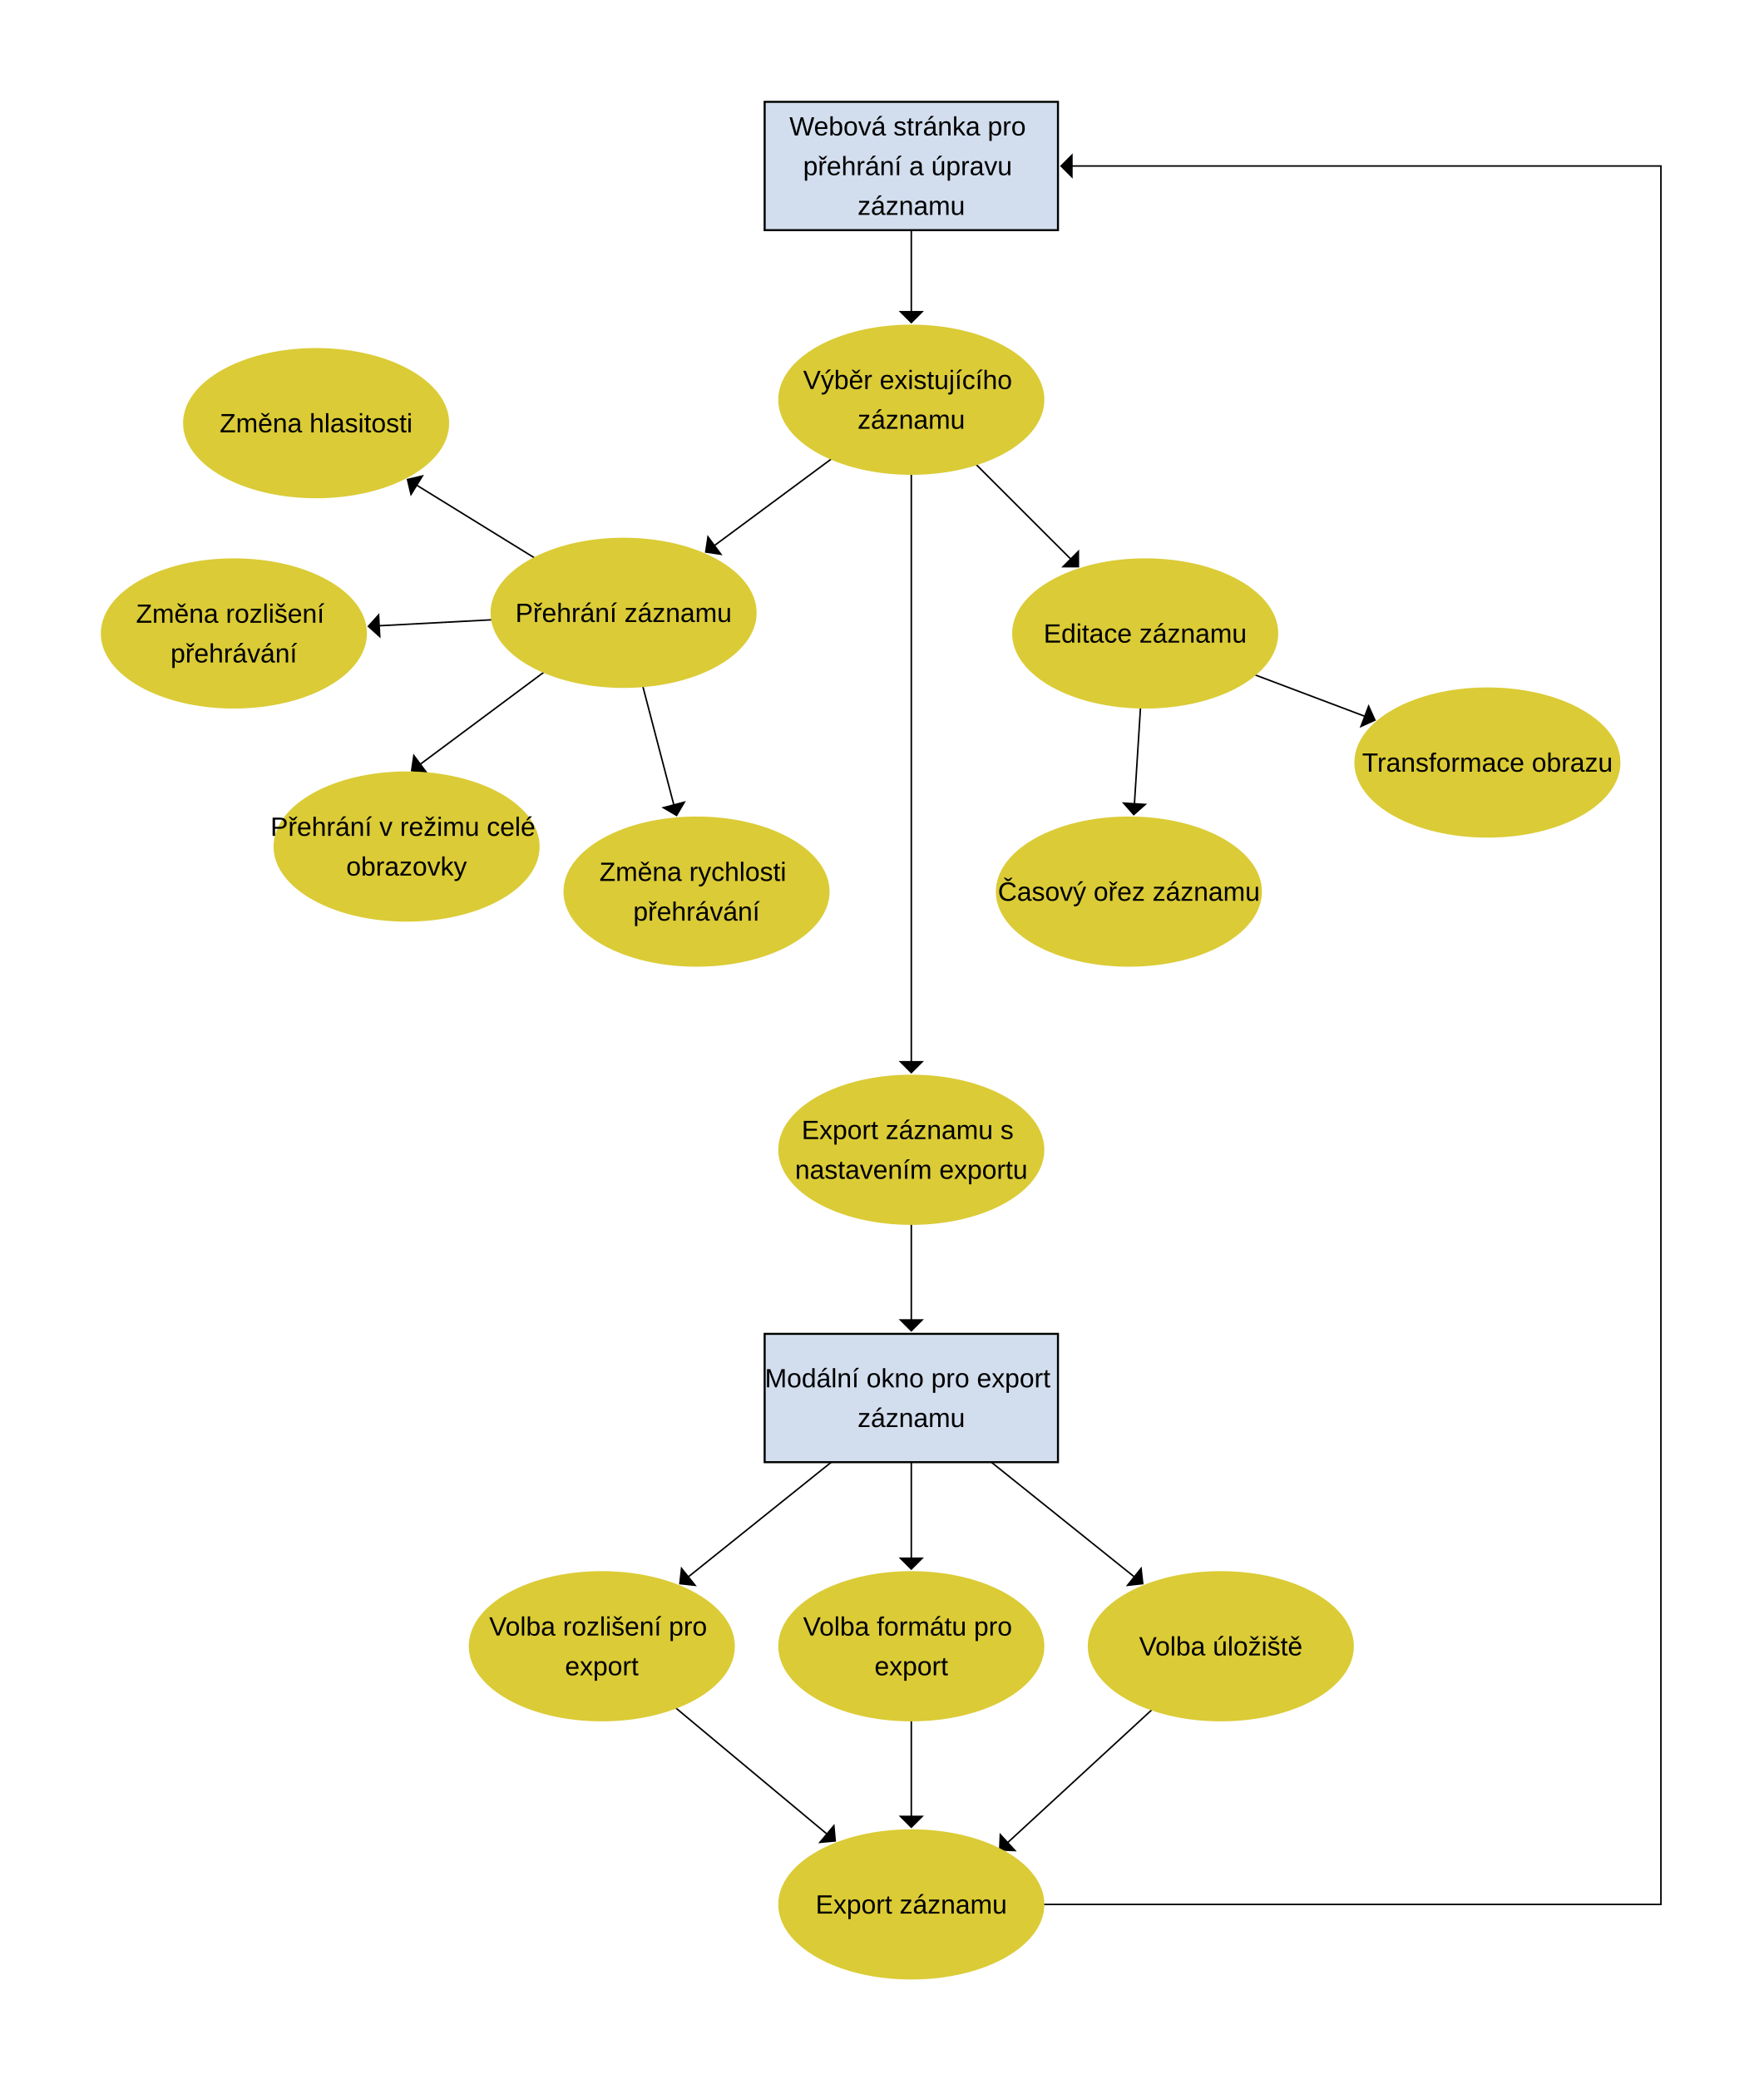
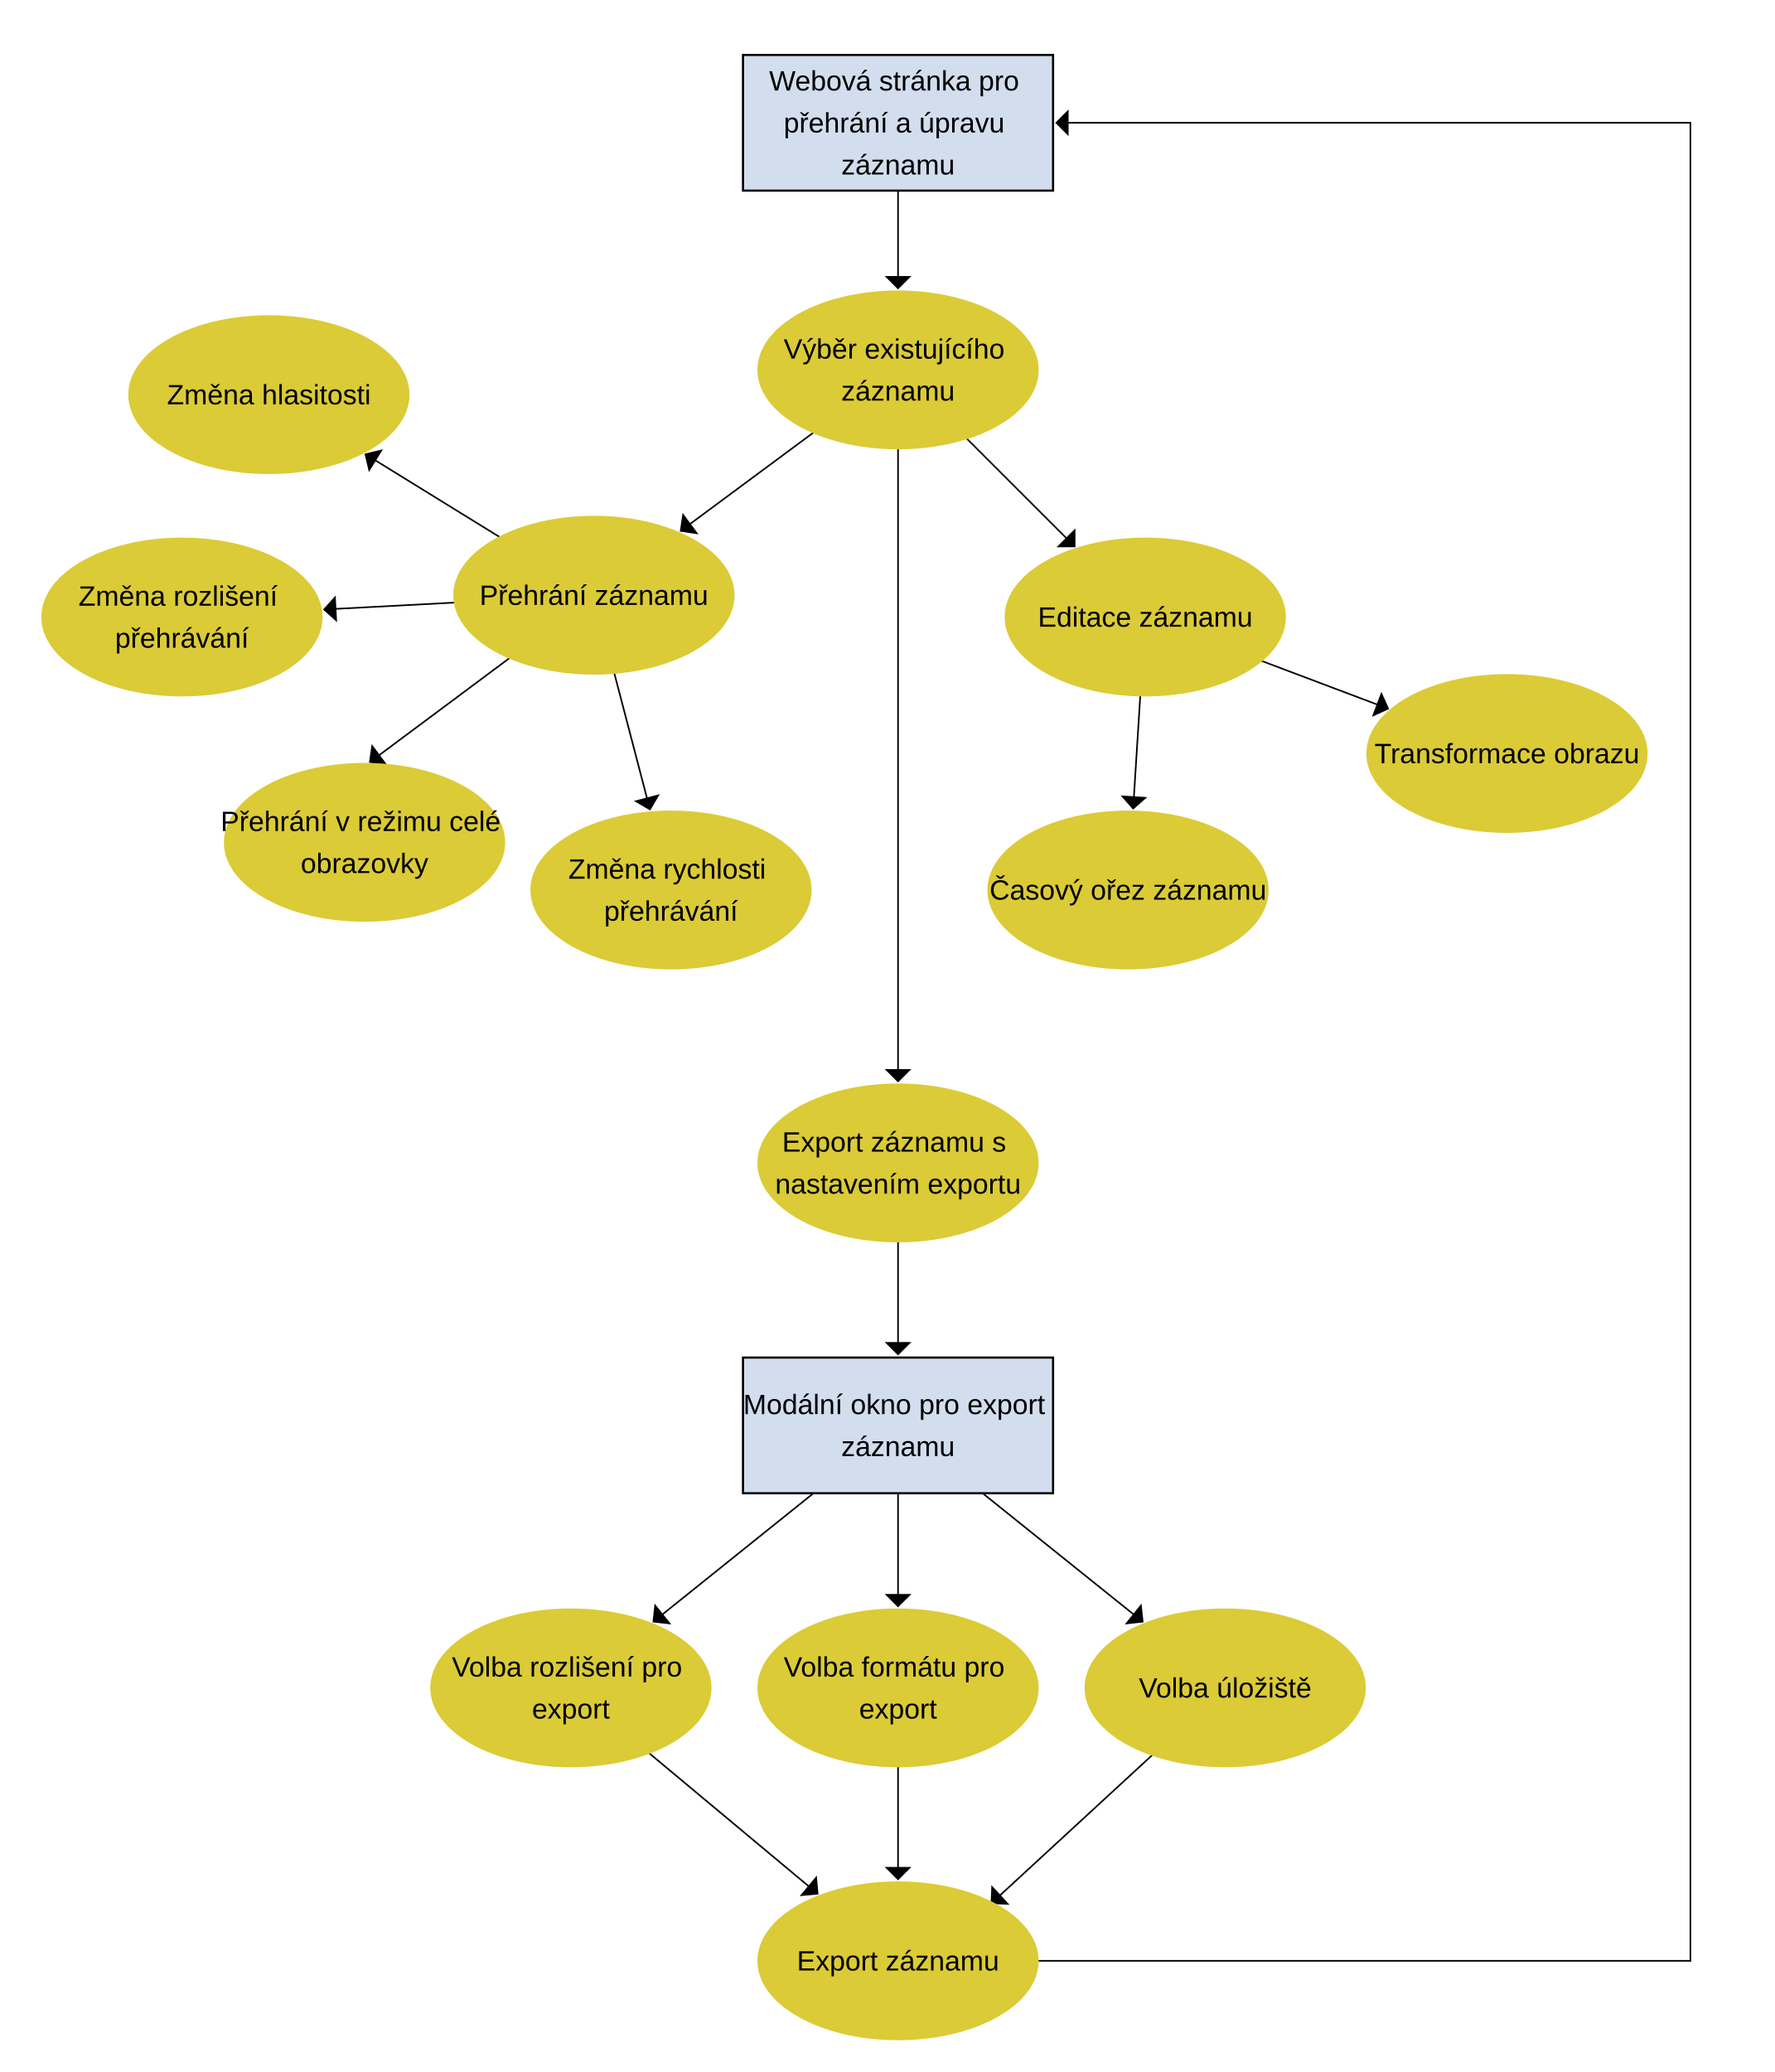
- <svg xmlns="http://www.w3.org/2000/svg" xmlns:xlink="http://www.w3.org/1999/xlink" style="overflow: hidden; display: block; width: 1212px; height: 1429px;" width="1212px" height="1429px" viewBox="0 0 1212 1429">
-   <defs>
-     <path fill="rgb(0,0,0)" stroke="rgb(0,0,0)" d="M 5,-5 L 0,0 L 5,5 Z" fill-opacity="1" stroke-opacity="1" stroke-width="1" stroke-linecap="butt" stroke-linejoin="miter" stroke-miterlimit="10" id="ygc186_0" />
+ <svg xmlns="http://www.w3.org/2000/svg" xmlns:xlink="http://www.w3.org/1999/xlink" style="display:block;overflow:hidden" width="1154" height="1347" viewBox="0 0 1154 1347" version="1.1" id="svg1407">
+   <defs id="defs1115">
+     <path d="M 5,-5 0,0 5,5 Z" stroke-miterlimit="10" id="ygc186_0" style="fill:#000000;fill-opacity:1;stroke:#000000;stroke-width:1;stroke-linecap:butt;stroke-linejoin:miter;stroke-miterlimit:10;stroke-opacity:1" />
  </defs>
-   <g style="pointer-events:visiblePainted" transform="matrix(1.4 0 0 1.4 459.725 343.7)" image-rendering="auto" shape-rendering="auto">
-     <g>
-       <path fill="none" stroke="rgb(0,0,0)" d="M 119,-132.5 L 119,-91.625" stroke-opacity="1" stroke-width="0.75" stroke-linecap="butt" stroke-linejoin="miter" stroke-miterlimit="10" />
-       <use xlink:href="#ygc186_0" style="pointer-events: none;" transform="matrix(0 -1 1 0 119 -87.33211)" />
-     </g>
-     <g>
-       <path fill="none" stroke="rgb(0,0,0)" d="M 79.902,-20.29 L 21.669,22.844" stroke-opacity="1" stroke-width="0.75" stroke-linecap="butt" stroke-linejoin="miter" stroke-miterlimit="10" />
-       <use xlink:href="#ygc186_0" style="pointer-events: none;" transform="matrix(0.8035698 -0.5952105 0.5952105 0.8035698 18.2198 25.39869)" />
-     </g>
-     <g>
-       <path fill="none" stroke="rgb(0,0,0)" d="M 150.719,-17.548 L 197.85,29.557" stroke-opacity="1" stroke-width="0.75" stroke-linecap="butt" stroke-linejoin="miter" stroke-miterlimit="10" />
-       <use xlink:href="#ygc186_0" style="pointer-events: none;" transform="matrix(-0.7072993 -0.7069142 0.7069142 -0.7072993 200.886 32.59145)" />
-     </g>
-     <g>
-       <path fill="none" stroke="rgb(0,0,0)" d="M -65.811,28.499 L -124.52,-7.724" stroke-opacity="1" stroke-width="0.75" stroke-linecap="butt" stroke-linejoin="miter" stroke-miterlimit="10" />
-       <use xlink:href="#ygc186_0" style="pointer-events: none;" transform="matrix(0.8510528 0.5250802 -0.5250802 0.8510528 -128.1739 -9.977632)" />
-     </g>
-     <g>
-       <path fill="none" stroke="rgb(0,0,0)" d="M -86.755,58.789 L -143.066,61.769" stroke-opacity="1" stroke-width="0.75" stroke-linecap="butt" stroke-linejoin="miter" stroke-miterlimit="10" />
-       <use xlink:href="#ygc186_0" style="pointer-events: none;" transform="matrix(0.9986025 -0.05284992 0.05284992 0.9986025 -147.3525 61.99591)" />
-     </g>
-     <g>
-       <path fill="none" stroke="rgb(0,0,0)" d="M -61.209,84.393 L -122.711,130.202" stroke-opacity="1" stroke-width="0.75" stroke-linecap="butt" stroke-linejoin="miter" stroke-miterlimit="10" />
-       <use xlink:href="#ygc186_0" style="pointer-events: none;" transform="matrix(0.8019837 -0.5973459 0.5973459 0.8019837 -126.1534 132.766)" />
-     </g>
-     <g>
-       <path fill="none" stroke="rgb(0,0,0)" d="M -12.844,91.324 L 2.638,150.496" stroke-opacity="1" stroke-width="0.75" stroke-linecap="butt" stroke-linejoin="miter" stroke-miterlimit="10" />
-       <use xlink:href="#ygc186_0" style="pointer-events: none;" transform="matrix(-0.2531232 -0.9674341 0.9674341 -0.2531232 3.724563 154.6495)" />
-     </g>
-     <g>
-       <path fill="none" stroke="rgb(0,0,0)" d="M 231.521,101.81 L 228.482,149.952" stroke-opacity="1" stroke-width="0.75" stroke-linecap="butt" stroke-linejoin="miter" stroke-miterlimit="10" />
-       <use xlink:href="#ygc186_0" style="pointer-events: none;" transform="matrix(0.06299103 -0.9980141 0.9980141 0.06299103 228.2118 154.2363)" />
-     </g>
-     <g>
-       <path fill="none" stroke="rgb(0,0,0)" d="M 287.603,85.792 L 342.408,106.466" stroke-opacity="1" stroke-width="0.75" stroke-linecap="butt" stroke-linejoin="miter" stroke-miterlimit="10" />
-       <use xlink:href="#ygc186_0" style="pointer-events: none;" transform="matrix(-0.9356408 -0.3529538 0.3529538 -0.9356408 346.4247 107.981)" />
-     </g>
-     <g>
-       <path fill="none" stroke="rgb(0,0,0)" d="M 119,-12.875 L 119,276.625" stroke-opacity="1" stroke-width="0.75" stroke-linecap="butt" stroke-linejoin="miter" stroke-miterlimit="10" />
-       <use xlink:href="#ygc186_0" style="pointer-events: none;" transform="matrix(0 -1 1 0 119 280.9179)" />
-     </g>
-     <g>
-       <path fill="none" stroke="rgb(0,0,0)" d="M 119,355.375 L 119,403.375" stroke-opacity="1" stroke-width="0.75" stroke-linecap="butt" stroke-linejoin="miter" stroke-miterlimit="10" />
-       <use xlink:href="#ygc186_0" style="pointer-events: none;" transform="matrix(0 -1 1 0 119 407.6679)" />
-     </g>
-     <g>
-       <path fill="none" stroke="rgb(0,0,0)" d="M 79.73,472.375 L 8.875,529.21" stroke-opacity="1" stroke-width="0.75" stroke-linecap="butt" stroke-linejoin="miter" stroke-miterlimit="10" />
-       <use xlink:href="#ygc186_0" style="pointer-events: none;" transform="matrix(0.7800542 -0.6257119 0.6257119 0.7800542 5.526421 531.8966)" />
-     </g>
-     <g>
-       <path fill="none" stroke="rgb(0,0,0)" d="M 119,472.375 L 119,520.375" stroke-opacity="1" stroke-width="0.75" stroke-linecap="butt" stroke-linejoin="miter" stroke-miterlimit="10" />
-       <use xlink:href="#ygc186_0" style="pointer-events: none;" transform="matrix(0 -1 1 0 119 524.6679)" />
-     </g>
-     <g>
-       <path fill="none" stroke="rgb(0,0,0)" d="M 158.27,472.375 L 229.125,529.21" stroke-opacity="1" stroke-width="0.75" stroke-linecap="butt" stroke-linejoin="miter" stroke-miterlimit="10" />
-       <use xlink:href="#ygc186_0" style="pointer-events: none;" transform="matrix(-0.7800542 -0.6257119 0.6257119 -0.7800542 232.4736 531.8966)" />
-     </g>
-     <g>
-       <path fill="none" stroke="rgb(0,0,0)" d="M 119,599.125 L 119,647.125" stroke-opacity="1" stroke-width="0.75" stroke-linecap="butt" stroke-linejoin="miter" stroke-miterlimit="10" />
-       <use xlink:href="#ygc186_0" style="pointer-events: none;" transform="matrix(0 -1 1 0 119 651.4179)" />
-     </g>
-     <g>
-       <path fill="none" stroke="rgb(0,0,0)" d="M 237.254,593.782 L 165.682,659.72" stroke-opacity="1" stroke-width="0.75" stroke-linecap="butt" stroke-linejoin="miter" stroke-miterlimit="10" />
-       <use xlink:href="#ygc186_0" style="pointer-events: none;" transform="matrix(0.7354607 -0.6775673 0.6775673 0.7354607 162.5245 662.6291)" />
-     </g>
-     <g>
-       <path fill="none" stroke="rgb(0,0,0)" d="M 3.241,592.931 L 78.214,655.475" stroke-opacity="1" stroke-width="0.75" stroke-linecap="butt" stroke-linejoin="miter" stroke-miterlimit="10" />
-       <use xlink:href="#ygc186_0" style="pointer-events: none;" transform="matrix(-0.7678846 -0.6405882 0.6405882 -0.7678846 81.51052 658.2254)" />
-     </g>
-     <g>
-       <path fill="none" stroke="rgb(0,0,0)" d="M 183.812,689.5 L 487,689.5 L 487,-164 L 197,-164" stroke-opacity="1" stroke-width="0.75" stroke-linecap="butt" stroke-linejoin="miter" stroke-miterlimit="10" />
-       <use xlink:href="#ygc186_0" style="pointer-events: none;" transform="translate(192.7071 -164)" />
-     </g>
-     <g>
-       <path d="M 47,-195.5 L 191,-195.5 L 191,-132.5 L 47,-132.5 Z" stroke="rgb(0,0,0)" stroke-opacity="1" stroke-width="1" stroke-linecap="butt" stroke-linejoin="miter" stroke-miterlimit="10" fill="rgb(210,222,238)" fill-opacity="1" />
-     </g>
-     <g>
-       <path d="M 119,-12.875 C 83.211,-12.875 54.188,-29.164 54.188,-49.25 C 54.188,-69.336 83.211,-85.625 119,-85.625 C 154.789,-85.625 183.812,-69.336 183.812,-49.25 C 183.812,-29.164 154.789,-12.875 119,-12.875 Z" stroke="rgb(219,203,54)" stroke-opacity="1" stroke-width="1" stroke-linecap="butt" stroke-linejoin="miter" stroke-miterlimit="10" fill="rgb(219,203,54)" fill-opacity="1" />
-     </g>
-     <g>
-       <path d="M -22.25,91.75 C -58.039,91.75 -87.062,75.461 -87.062,55.375 C -87.062,35.289 -58.039,19 -22.25,19 C 13.539,19 42.562,35.289 42.562,55.375 C 42.562,75.461 13.539,91.75 -22.25,91.75 Z" stroke="rgb(219,203,54)" stroke-opacity="1" stroke-width="1" stroke-linecap="butt" stroke-linejoin="miter" stroke-miterlimit="10" fill="rgb(219,203,54)" fill-opacity="1" />
-     </g>
-     <g>
-       <path d="M -173.188,-1.375 C -208.977,-1.375 -238,-17.664 -238,-37.75 C -238,-57.836 -208.977,-74.125 -173.188,-74.125 C -137.398,-74.125 -108.375,-57.836 -108.375,-37.75 C -108.375,-17.664 -137.398,-1.375 -173.188,-1.375 Z" stroke="rgb(219,203,54)" stroke-opacity="1" stroke-width="1" stroke-linecap="butt" stroke-linejoin="miter" stroke-miterlimit="10" fill="rgb(219,203,54)" fill-opacity="1" />
-     </g>
-     <g>
-       <path d="M 13.562,228.625 C -22.227,228.625 -51.25,212.336 -51.25,192.25 C -51.25,172.164 -22.227,155.875 13.562,155.875 C 49.352,155.875 78.375,172.164 78.375,192.25 C 78.375,212.336 49.352,228.625 13.562,228.625 Z" stroke="rgb(219,203,54)" stroke-opacity="1" stroke-width="1" stroke-linecap="butt" stroke-linejoin="miter" stroke-miterlimit="10" fill="rgb(219,203,54)" fill-opacity="1" />
-     </g>
-     <g>
-       <path d="M 233.812,101.875 C 198.023,101.875 169,85.586 169,65.5 C 169,45.414 198.023,29.125 233.812,29.125 C 269.602,29.125 298.625,45.414 298.625,65.5 C 298.625,85.586 269.602,101.875 233.812,101.875 Z" stroke="rgb(219,203,54)" stroke-opacity="1" stroke-width="1" stroke-linecap="butt" stroke-linejoin="miter" stroke-miterlimit="10" fill="rgb(219,203,54)" fill-opacity="1" />
-     </g>
-     <g>
-       <path d="M -213.562,101.875 C -249.352,101.875 -278.375,85.586 -278.375,65.5 C -278.375,45.414 -249.352,29.125 -213.562,29.125 C -177.773,29.125 -148.75,45.414 -148.75,65.5 C -148.75,85.586 -177.773,101.875 -213.562,101.875 Z" stroke="rgb(219,203,54)" stroke-opacity="1" stroke-width="1" stroke-linecap="butt" stroke-linejoin="miter" stroke-miterlimit="10" fill="rgb(219,203,54)" fill-opacity="1" />
-     </g>
-     <g>
-       <path d="M -128.781,206.5 C -164.571,206.5 -193.594,190.211 -193.594,170.125 C -193.594,150.039 -164.571,133.75 -128.781,133.75 C -92.992,133.75 -63.969,150.039 -63.969,170.125 C -63.969,190.211 -92.992,206.5 -128.781,206.5 Z" stroke="rgb(219,203,54)" stroke-opacity="1" stroke-width="1" stroke-linecap="butt" stroke-linejoin="miter" stroke-miterlimit="10" fill="rgb(219,203,54)" fill-opacity="1" />
-     </g>
-     <g>
-       <path d="M 225.812,228.625 C 190.023,228.625 161,212.336 161,192.25 C 161,172.164 190.023,155.875 225.812,155.875 C 261.602,155.875 290.625,172.164 290.625,192.25 C 290.625,212.336 261.602,228.625 225.812,228.625 Z" stroke="rgb(219,203,54)" stroke-opacity="1" stroke-width="1" stroke-linecap="butt" stroke-linejoin="miter" stroke-miterlimit="10" fill="rgb(219,203,54)" fill-opacity="1" />
-     </g>
-     <g>
-       <path d="M 401.812,165.25 C 366.023,165.25 337,148.961 337,128.875 C 337,108.789 366.023,92.5 401.812,92.5 C 437.602,92.5 466.625,108.789 466.625,128.875 C 466.625,148.961 437.602,165.25 401.812,165.25 Z" stroke="rgb(219,203,54)" stroke-opacity="1" stroke-width="1" stroke-linecap="butt" stroke-linejoin="miter" stroke-miterlimit="10" fill="rgb(219,203,54)" fill-opacity="1" />
-     </g>
-     <g>
-       <path d="M 119,355.375 C 83.211,355.375 54.188,339.086 54.188,319 C 54.188,298.914 83.211,282.625 119,282.625 C 154.789,282.625 183.812,298.914 183.812,319 C 183.812,339.086 154.789,355.375 119,355.375 Z" stroke="rgb(219,203,54)" stroke-opacity="1" stroke-width="1" stroke-linecap="butt" stroke-linejoin="miter" stroke-miterlimit="10" fill="rgb(219,203,54)" fill-opacity="1" />
-     </g>
-     <g>
-       <path d="M -32.938,599.125 C -68.727,599.125 -97.75,582.836 -97.75,562.75 C -97.75,542.664 -68.727,526.375 -32.938,526.375 C 2.852,526.375 31.875,542.664 31.875,562.75 C 31.875,582.836 2.852,599.125 -32.938,599.125 Z" stroke="rgb(219,203,54)" stroke-opacity="1" stroke-width="1" stroke-linecap="butt" stroke-linejoin="miter" stroke-miterlimit="10" fill="rgb(219,203,54)" fill-opacity="1" />
-     </g>
-     <g>
-       <path d="M 119,599.125 C 83.211,599.125 54.188,582.836 54.188,562.75 C 54.188,542.664 83.211,526.375 119,526.375 C 154.789,526.375 183.812,542.664 183.812,562.75 C 183.812,582.836 154.789,599.125 119,599.125 Z" stroke="rgb(219,203,54)" stroke-opacity="1" stroke-width="1" stroke-linecap="butt" stroke-linejoin="miter" stroke-miterlimit="10" fill="rgb(219,203,54)" fill-opacity="1" />
-     </g>
-     <g>
-       <path d="M 270.938,599.125 C 235.148,599.125 206.125,582.836 206.125,562.75 C 206.125,542.664 235.148,526.375 270.938,526.375 C 306.727,526.375 335.75,542.664 335.75,562.75 C 335.75,582.836 306.727,599.125 270.938,599.125 Z" stroke="rgb(219,203,54)" stroke-opacity="1" stroke-width="1" stroke-linecap="butt" stroke-linejoin="miter" stroke-miterlimit="10" fill="rgb(219,203,54)" fill-opacity="1" />
-     </g>
-     <g>
-       <path d="M 47,409.375 L 191,409.375 L 191,472.375 L 47,472.375 Z" stroke="rgb(0,0,0)" stroke-opacity="1" stroke-width="1" stroke-linecap="butt" stroke-linejoin="miter" stroke-miterlimit="10" fill="rgb(210,222,238)" fill-opacity="1" />
-     </g>
-     <g>
-       <path d="M 119,725.875 C 83.211,725.875 54.188,709.586 54.188,689.5 C 54.188,669.414 83.211,653.125 119,653.125 C 154.789,653.125 183.812,669.414 183.812,689.5 C 183.812,709.586 154.789,725.875 119,725.875 Z" stroke="rgb(219,203,54)" stroke-opacity="1" stroke-width="1" stroke-linecap="butt" stroke-linejoin="miter" stroke-miterlimit="10" fill="rgb(219,203,54)" fill-opacity="1" />
-     </g>
-     <g transform="translate(47 -195.5)">
-       <text font-family="Arial" font-size="13px" font-style="normal" font-weight="normal" text-anchor="middle" fill="rgb(0,0,0)" fill-opacity="1" transform="translate(72 4.5)">
-         <tspan dy="0.923em" x="0">Webová stránka pro</tspan>
-         <tspan dy="1.5em" x="0">přehrání a úpravu</tspan>
-         <tspan dy="1.5em" x="0">záznamu</tspan>
-       </text>
-     </g>
-     <g transform="translate(54.1875 -85.625)">
-       <text font-family="Arial" font-size="13px" font-style="normal" font-weight="normal" text-anchor="middle" fill="rgb(0,0,0)" fill-opacity="1" transform="translate(64.8125 19.125)">
-         <tspan dy="0.923em" x="0">Výběr existujícího</tspan>
-         <tspan dy="1.5em" x="0">záznamu</tspan>
-       </text>
-     </g>
-     <g transform="translate(-87.0625 19)">
-       <text font-family="Arial" font-size="13px" font-style="normal" font-weight="normal" text-anchor="middle" fill="rgb(0,0,0)" fill-opacity="1" transform="translate(64.8125 28.875)">
-         <tspan dy="0.923em" x="0">Přehrání záznamu</tspan>
-       </text>
-     </g>
-     <g transform="translate(-238 -74.125)">
-       <text font-family="Arial" font-size="13px" font-style="normal" font-weight="normal" text-anchor="middle" fill="rgb(0,0,0)" fill-opacity="1" transform="translate(64.8125 28.875)">
-         <tspan dy="0.923em" x="0">Změna hlasitosti</tspan>
-       </text>
-     </g>
-     <g transform="translate(-51.25 155.875)">
-       <text font-family="Arial" font-size="13px" font-style="normal" font-weight="normal" text-anchor="middle" fill="rgb(0,0,0)" fill-opacity="1" transform="translate(64.8125 19.125)">
-         <tspan dy="0.923em" x="0">Změna rychlosti</tspan>
-         <tspan dy="1.5em" x="0">přehrávání</tspan>
-       </text>
-     </g>
-     <g transform="translate(169 29.125)">
-       <text font-family="Arial" font-size="13px" font-style="normal" font-weight="normal" text-anchor="middle" fill="rgb(0,0,0)" fill-opacity="1" transform="translate(64.8125 28.875)">
-         <tspan dy="0.923em" x="0">Editace záznamu</tspan>
-       </text>
-     </g>
-     <g transform="translate(-278.375 29.125)">
-       <text font-family="Arial" font-size="13px" font-style="normal" font-weight="normal" text-anchor="middle" fill="rgb(0,0,0)" fill-opacity="1" transform="translate(64.8125 19.125)">
-         <tspan dy="0.923em" x="0">Změna rozlišení</tspan>
-         <tspan dy="1.5em" x="0">přehrávání</tspan>
-       </text>
-     </g>
-     <g transform="translate(-193.5938 133.75)">
-       <text font-family="Arial" font-size="13px" font-style="normal" font-weight="normal" text-anchor="middle" fill="rgb(0,0,0)" fill-opacity="1" transform="translate(64.8125 19.125)">
-         <tspan dy="0.923em" x="0">Přehrání v režimu celé</tspan>
-         <tspan dy="1.5em" x="0">obrazovky</tspan>
-       </text>
-     </g>
-     <g transform="translate(161 155.875)">
-       <text font-family="Arial" font-size="13px" font-style="normal" font-weight="normal" text-anchor="middle" fill="rgb(0,0,0)" fill-opacity="1" transform="translate(64.8125 28.875)">
-         <tspan dy="0.923em" x="0">Časový ořez záznamu</tspan>
-       </text>
-     </g>
-     <g transform="translate(337 92.5)">
-       <text font-family="Arial" font-size="13px" font-style="normal" font-weight="normal" text-anchor="middle" fill="rgb(0,0,0)" fill-opacity="1" transform="translate(64.8125 28.875)">
-         <tspan dy="0.923em" x="0">Transformace obrazu</tspan>
-       </text>
-     </g>
-     <g transform="translate(54.1875 282.625)">
-       <text font-family="Arial" font-size="13px" font-style="normal" font-weight="normal" text-anchor="middle" fill="rgb(0,0,0)" fill-opacity="1" transform="translate(64.8125 19.125)">
-         <tspan dy="0.923em" x="0">Export záznamu s</tspan>
-         <tspan dy="1.5em" x="0">nastavením exportu</tspan>
-       </text>
-     </g>
-     <g transform="translate(-97.75 526.375)">
-       <text font-family="Arial" font-size="13px" font-style="normal" font-weight="normal" text-anchor="middle" fill="rgb(0,0,0)" fill-opacity="1" transform="translate(64.8125 19.125)">
-         <tspan dy="0.923em" x="0">Volba rozlišení pro</tspan>
-         <tspan dy="1.5em" x="0">export</tspan>
-       </text>
-     </g>
-     <g transform="translate(54.1875 526.375)">
-       <text font-family="Arial" font-size="13px" font-style="normal" font-weight="normal" text-anchor="middle" fill="rgb(0,0,0)" fill-opacity="1" transform="translate(64.8125 19.125)">
-         <tspan dy="0.923em" x="0">Volba formátu pro</tspan>
-         <tspan dy="1.5em" x="0">export</tspan>
-       </text>
-     </g>
-     <g transform="translate(206.125 526.375)">
-       <text font-family="Arial" font-size="13px" font-style="normal" font-weight="normal" text-anchor="middle" fill="rgb(0,0,0)" fill-opacity="1" transform="translate(64.8125 28.875)">
-         <tspan dy="0.923em" x="0">Volba úložiště</tspan>
-       </text>
-     </g>
-     <g transform="translate(47 409.375)">
-       <text font-family="Arial" font-size="13px" font-style="normal" font-weight="normal" text-anchor="middle" fill="rgb(0,0,0)" fill-opacity="1" transform="translate(72 14.25)">
-         <tspan dy="0.923em" x="0">Modální okno pro export</tspan>
-         <tspan dy="1.5em" x="0">záznamu</tspan>
-       </text>
-     </g>
-     <g transform="translate(54.1875 653.125)">
-       <text font-family="Arial" font-size="13px" font-style="normal" font-weight="normal" text-anchor="middle" fill="rgb(0,0,0)" fill-opacity="1" transform="translate(64.8125 28.875)">
-         <tspan dy="0.923em" x="0">Export záznamu</tspan>
+   <g style="image-rendering:auto;shape-rendering:auto" transform="matrix(1.4,0,0,1.4,417.3057,309.4217)" id="g1405">
+     <g id="g1121">
+       <path d="m 119,-132.5 v 40.875" stroke-miterlimit="10" id="path1117" style="fill:none;stroke:#000000;stroke-width:0.75;stroke-linecap:butt;stroke-linejoin:miter;stroke-miterlimit:10;stroke-opacity:1" />
+       <use xlink:href="#ygc186_0" transform="rotate(-90,15.83395,-103.166)" id="use1119" x="0" y="0" width="100%" height="100%" />
+     </g>
+     <g id="g1127">
+       <path d="M 79.902,-20.29 21.669,22.844" stroke-miterlimit="10" id="path1123" style="fill:none;stroke:#000000;stroke-width:0.75;stroke-linecap:butt;stroke-linejoin:miter;stroke-miterlimit:10;stroke-opacity:1" />
+       <use xlink:href="#ygc186_0" transform="rotate(-36.52764,47.59067,-14.90491)" id="use1125" x="0" y="0" width="100%" height="100%" />
+     </g>
+     <g id="g1133">
+       <path d="M 150.719,-17.548 197.85,29.557" stroke-miterlimit="10" id="path1129" style="fill:none;stroke:#000000;stroke-width:0.75;stroke-linecap:butt;stroke-linejoin:miter;stroke-miterlimit:10;stroke-opacity:1" />
+       <use xlink:href="#ygc186_0" transform="rotate(-135.0156,107.1903,-25.29312)" id="use1131" x="0" y="0" width="100%" height="100%" />
+     </g>
+     <g id="g1139">
+       <path d="M -65.811,28.499 -124.52,-7.724" stroke-miterlimit="10" id="path1135" style="fill:none;stroke:#000000;stroke-width:0.75;stroke-linecap:butt;stroke-linejoin:miter;stroke-miterlimit:10;stroke-opacity:1" />
+       <use xlink:href="#ygc186_0" transform="rotate(31.67364,-46.49999,-230.913)" id="use1137" x="0" y="0" width="100%" height="100%" />
+     </g>
+     <g id="g1145">
+       <path d="m -86.755,58.789 -56.31,2.98" stroke-miterlimit="10" id="path1141" style="fill:none;stroke:#000000;stroke-width:0.75;stroke-linecap:butt;stroke-linejoin:miter;stroke-miterlimit:10;stroke-opacity:1" />
+       <use xlink:href="#ygc186_0" transform="rotate(-3.029489,1098.56,2817.181)" id="use1143" x="0" y="0" width="100%" height="100%" />
+     </g>
+     <g id="g1151">
+       <path d="M -61.209,84.393 -122.711,130.202" stroke-miterlimit="10" id="path1147" style="fill:none;stroke:#000000;stroke-width:0.75;stroke-linecap:butt;stroke-linejoin:miter;stroke-miterlimit:10;stroke-opacity:1" />
+       <use xlink:href="#ygc186_0" transform="rotate(-36.68004,137.1775,256.6634)" id="use1149" x="0" y="0" width="100%" height="100%" />
+     </g>
+     <g id="g1157">
+       <path d="M -12.844,91.324 2.638,150.496" stroke-miterlimit="10" id="path1153" style="fill:none;stroke:#000000;stroke-width:0.75;stroke-linecap:butt;stroke-linejoin:miter;stroke-miterlimit:10;stroke-opacity:1" />
+       <use xlink:href="#ygc186_0" transform="rotate(-104.6624,61.55841,75.88704)" id="use1155" x="0" y="0" width="100%" height="100%" />
+     </g>
+     <g id="g1163">
+       <path d="m 231.521,101.81 -3.039,48.142" stroke-miterlimit="10" id="path1159" style="fill:none;stroke:#000000;stroke-width:0.75;stroke-linecap:butt;stroke-linejoin:miter;stroke-miterlimit:10;stroke-opacity:1" />
+       <use xlink:href="#ygc186_0" transform="rotate(-86.38849,196.2449,-44.41677)" id="use1161" x="0" y="0" width="100%" height="100%" />
+     </g>
+     <g id="g1169">
+       <path d="m 287.603,85.792 54.805,20.674" stroke-miterlimit="10" id="path1165" style="fill:none;stroke:#000000;stroke-width:0.75;stroke-linecap:butt;stroke-linejoin:miter;stroke-miterlimit:10;stroke-opacity:1" />
+       <use xlink:href="#ygc186_0" transform="rotate(-159.3319,183.0572,22.40613)" id="use1167" x="0" y="0" width="100%" height="100%" />
+     </g>
+     <g id="g1175">
+       <path d="m 119,-12.875 v 289.5" stroke-miterlimit="10" id="path1171" style="fill:none;stroke:#000000;stroke-width:0.75;stroke-linecap:butt;stroke-linejoin:miter;stroke-miterlimit:10;stroke-opacity:1" />
+       <use xlink:href="#ygc186_0" transform="rotate(-90,199.9589,80.95895)" id="use1173" x="0" y="0" width="100%" height="100%" />
+     </g>
+     <g id="g1181">
+       <path d="m 119,355.375 v 48" stroke-miterlimit="10" id="path1177" style="fill:none;stroke:#000000;stroke-width:0.75;stroke-linecap:butt;stroke-linejoin:miter;stroke-miterlimit:10;stroke-opacity:1" />
+       <use xlink:href="#ygc186_0" transform="rotate(-90,263.334,144.3339)" id="use1179" x="0" y="0" width="100%" height="100%" />
+     </g>
+     <g id="g1187">
+       <path d="M 79.73,472.375 8.875,529.21" stroke-miterlimit="10" id="path1183" style="fill:none;stroke:#000000;stroke-width:0.75;stroke-linecap:butt;stroke-linejoin:miter;stroke-miterlimit:10;stroke-opacity:1" />
+       <use xlink:href="#ygc186_0" transform="rotate(-38.73446,759.3452,258.0874)" id="use1185" x="0" y="0" width="100%" height="100%" />
+     </g>
+     <g id="g1193">
+       <path d="m 119,472.375 v 48" stroke-miterlimit="10" id="path1189" style="fill:none;stroke:#000000;stroke-width:0.75;stroke-linecap:butt;stroke-linejoin:miter;stroke-miterlimit:10;stroke-opacity:1" />
+       <use xlink:href="#ygc186_0" transform="rotate(-90,321.834,202.8339)" id="use1191" x="0" y="0" width="100%" height="100%" />
+     </g>
+     <g id="g1199">
+       <path d="m 158.27,472.375 70.855,56.835" stroke-miterlimit="10" id="path1195" style="fill:none;stroke:#000000;stroke-width:0.75;stroke-linecap:butt;stroke-linejoin:miter;stroke-miterlimit:10;stroke-opacity:1" />
+       <use xlink:href="#ygc186_0" transform="rotate(-141.2655,209.721,225.0896)" id="use1197" x="0" y="0" width="100%" height="100%" />
+     </g>
+     <g id="g1205">
+       <path d="m 119,599.125 v 48" stroke-miterlimit="10" id="path1201" style="fill:none;stroke:#000000;stroke-width:0.75;stroke-linecap:butt;stroke-linejoin:miter;stroke-miterlimit:10;stroke-opacity:1" />
+       <use xlink:href="#ygc186_0" transform="rotate(-90,385.209,266.209)" id="use1203" x="0" y="0" width="100%" height="100%" />
+     </g>
+     <g id="g1211">
+       <path d="m 237.254,593.782 -71.572,65.938" stroke-miterlimit="10" id="path1207" style="fill:none;stroke:#000000;stroke-width:0.75;stroke-linecap:butt;stroke-linejoin:miter;stroke-miterlimit:10;stroke-opacity:1" />
+       <use xlink:href="#ygc186_0" transform="rotate(-42.65384,929.8618,123.1767)" id="use1209" x="0" y="0" width="100%" height="100%" />
+     </g>
+     <g id="g1217">
+       <path d="M 3.241,592.931 78.214,655.475" stroke-miterlimit="10" id="path1213" style="fill:none;stroke:#000000;stroke-width:0.75;stroke-linecap:butt;stroke-linejoin:miter;stroke-miterlimit:10;stroke-opacity:1" />
+       <use xlink:href="#ygc186_0" transform="rotate(-140.1643,160.0084,314.3451)" id="use1215" x="0" y="0" width="100%" height="100%" />
+     </g>
+     <g id="g1223">
+       <path d="M 183.812,689.5 H 487 V -164 H 197" stroke-miterlimit="10" id="path1219" style="fill:none;stroke:#000000;stroke-width:0.75;stroke-linecap:butt;stroke-linejoin:miter;stroke-miterlimit:10;stroke-opacity:1" />
+       <use xlink:href="#ygc186_0" transform="translate(192.7071,-164)" id="use1221" x="0" y="0" width="100%" height="100%" />
+     </g>
+     <g id="g1227">
+       <path d="m 47,-195.5 h 144 v 63 H 47 Z" stroke-miterlimit="10" id="path1225" style="fill:#d2deee;fill-opacity:1;stroke:#000000;stroke-width:1;stroke-linecap:butt;stroke-linejoin:miter;stroke-miterlimit:10;stroke-opacity:1" />
+     </g>
+     <g id="g1231">
+       <path d="m 119,-12.875 c -35.789,0 -64.812,-16.289 -64.812,-36.375 0,-20.086 29.023,-36.375 64.812,-36.375 35.789,0 64.812,16.289 64.812,36.375 0,20.086 -29.023,36.375 -64.812,36.375 z" stroke-miterlimit="10" id="path1229" style="fill:#dbcb36;fill-opacity:1;stroke:#dbcb36;stroke-width:1;stroke-linecap:butt;stroke-linejoin:miter;stroke-miterlimit:10;stroke-opacity:1" />
+     </g>
+     <g id="g1235">
+       <path d="M -22.25,91.75 C -58.039,91.75 -87.062,75.461 -87.062,55.375 -87.062,35.289 -58.039,19 -22.25,19 13.539,19 42.562,35.289 42.562,55.375 42.562,75.461 13.539,91.75 -22.25,91.75 Z" stroke-miterlimit="10" id="path1233" style="fill:#dbcb36;fill-opacity:1;stroke:#dbcb36;stroke-width:1;stroke-linecap:butt;stroke-linejoin:miter;stroke-miterlimit:10;stroke-opacity:1" />
+     </g>
+     <g id="g1239">
+       <path d="M -173.188,-1.375 C -208.977,-1.375 -238,-17.664 -238,-37.75 c 0,-20.086 29.023,-36.375 64.812,-36.375 35.789,0 64.812,16.289 64.812,36.375 0,20.086 -29.023,36.375 -64.812,36.375 z" stroke-miterlimit="10" id="path1237" style="fill:#dbcb36;fill-opacity:1;stroke:#dbcb36;stroke-width:1;stroke-linecap:butt;stroke-linejoin:miter;stroke-miterlimit:10;stroke-opacity:1" />
+     </g>
+     <g id="g1243">
+       <path d="m 13.562,228.625 c -35.789,0 -64.812,-16.289 -64.812,-36.375 0,-20.086 29.023,-36.375 64.812,-36.375 35.789,0 64.812,16.289 64.812,36.375 0,20.086 -29.023,36.375 -64.812,36.375 z" stroke-miterlimit="10" id="path1241" style="fill:#dbcb36;fill-opacity:1;stroke:#dbcb36;stroke-width:1;stroke-linecap:butt;stroke-linejoin:miter;stroke-miterlimit:10;stroke-opacity:1" />
+     </g>
+     <g id="g1247">
+       <path d="M 233.812,101.875 C 198.023,101.875 169,85.586 169,65.5 c 0,-20.086 29.023,-36.375 64.812,-36.375 35.789,0 64.812,16.289 64.812,36.375 0,20.086 -29.023,36.375 -64.812,36.375 z" stroke-miterlimit="10" id="path1245" style="fill:#dbcb36;fill-opacity:1;stroke:#dbcb36;stroke-width:1;stroke-linecap:butt;stroke-linejoin:miter;stroke-miterlimit:10;stroke-opacity:1" />
+     </g>
+     <g id="g1251">
+       <path d="m -213.562,101.875 c -35.789,0 -64.812,-16.289 -64.812,-36.375 0,-20.086 29.023,-36.375 64.812,-36.375 35.789,0 64.812,16.289 64.812,36.375 0,20.086 -29.023,36.375 -64.812,36.375 z" stroke-miterlimit="10" id="path1249" style="fill:#dbcb36;fill-opacity:1;stroke:#dbcb36;stroke-width:1;stroke-linecap:butt;stroke-linejoin:miter;stroke-miterlimit:10;stroke-opacity:1" />
+     </g>
+     <g id="g1255">
+       <path d="m -128.781,206.5 c -35.789,0 -64.812,-16.289 -64.812,-36.375 0,-20.086 29.023,-36.375 64.812,-36.375 35.789,0 64.812,16.289 64.812,36.375 0,20.086 -29.023,36.375 -64.812,36.375 z" stroke-miterlimit="10" id="path1253" style="fill:#dbcb36;fill-opacity:1;stroke:#dbcb36;stroke-width:1;stroke-linecap:butt;stroke-linejoin:miter;stroke-miterlimit:10;stroke-opacity:1" />
+     </g>
+     <g id="g1259">
+       <path d="M 225.812,228.625 C 190.023,228.625 161,212.336 161,192.25 c 0,-20.086 29.023,-36.375 64.812,-36.375 35.789,0 64.812,16.289 64.812,36.375 0,20.086 -29.023,36.375 -64.812,36.375 z" stroke-miterlimit="10" id="path1257" style="fill:#dbcb36;fill-opacity:1;stroke:#dbcb36;stroke-width:1;stroke-linecap:butt;stroke-linejoin:miter;stroke-miterlimit:10;stroke-opacity:1" />
+     </g>
+     <g id="g1263">
+       <path d="M 401.812,165.25 C 366.023,165.25 337,148.961 337,128.875 337,108.789 366.023,92.5 401.812,92.5 c 35.789,0 64.812,16.289 64.812,36.375 0,20.086 -29.023,36.375 -64.812,36.375 z" stroke-miterlimit="10" id="path1261" style="fill:#dbcb36;fill-opacity:1;stroke:#dbcb36;stroke-width:1;stroke-linecap:butt;stroke-linejoin:miter;stroke-miterlimit:10;stroke-opacity:1" />
+     </g>
+     <g id="g1267">
+       <path d="m 119,355.375 c -35.789,0 -64.812,-16.289 -64.812,-36.375 0,-20.086 29.023,-36.375 64.812,-36.375 35.789,0 64.812,16.289 64.812,36.375 0,20.086 -29.023,36.375 -64.812,36.375 z" stroke-miterlimit="10" id="path1265" style="fill:#dbcb36;fill-opacity:1;stroke:#dbcb36;stroke-width:1;stroke-linecap:butt;stroke-linejoin:miter;stroke-miterlimit:10;stroke-opacity:1" />
+     </g>
+     <g id="g1271">
+       <path d="m -32.938,599.125 c -35.789,0 -64.812,-16.289 -64.812,-36.375 0,-20.086 29.023,-36.375 64.812,-36.375 35.789,0 64.812,16.289 64.812,36.375 0,20.086 -29.023,36.375 -64.812,36.375 z" stroke-miterlimit="10" id="path1269" style="fill:#dbcb36;fill-opacity:1;stroke:#dbcb36;stroke-width:1;stroke-linecap:butt;stroke-linejoin:miter;stroke-miterlimit:10;stroke-opacity:1" />
+     </g>
+     <g id="g1275">
+       <path d="m 119,599.125 c -35.789,0 -64.812,-16.289 -64.812,-36.375 0,-20.086 29.023,-36.375 64.812,-36.375 35.789,0 64.812,16.289 64.812,36.375 0,20.086 -29.023,36.375 -64.812,36.375 z" stroke-miterlimit="10" id="path1273" style="fill:#dbcb36;fill-opacity:1;stroke:#dbcb36;stroke-width:1;stroke-linecap:butt;stroke-linejoin:miter;stroke-miterlimit:10;stroke-opacity:1" />
+     </g>
+     <g id="g1279">
+       <path d="m 270.938,599.125 c -35.789,0 -64.812,-16.289 -64.812,-36.375 0,-20.086 29.023,-36.375 64.812,-36.375 35.789,0 64.812,16.289 64.812,36.375 0,20.086 -29.023,36.375 -64.812,36.375 z" stroke-miterlimit="10" id="path1277" style="fill:#dbcb36;fill-opacity:1;stroke:#dbcb36;stroke-width:1;stroke-linecap:butt;stroke-linejoin:miter;stroke-miterlimit:10;stroke-opacity:1" />
+     </g>
+     <g id="g1283">
+       <path d="m 47,409.375 h 144 v 63 H 47 Z" stroke-miterlimit="10" id="path1281" style="fill:#d2deee;fill-opacity:1;stroke:#000000;stroke-width:1;stroke-linecap:butt;stroke-linejoin:miter;stroke-miterlimit:10;stroke-opacity:1" />
+     </g>
+     <g id="g1287">
+       <path d="m 119,725.875 c -35.789,0 -64.812,-16.289 -64.812,-36.375 0,-20.086 29.023,-36.375 64.812,-36.375 35.789,0 64.812,16.289 64.812,36.375 0,20.086 -29.023,36.375 -64.812,36.375 z" stroke-miterlimit="10" id="path1285" style="fill:#dbcb36;fill-opacity:1;stroke:#dbcb36;stroke-width:1;stroke-linecap:butt;stroke-linejoin:miter;stroke-miterlimit:10;stroke-opacity:1" />
+     </g>
+     <g transform="translate(47,-195.5)" id="g1297">
+       <text font-size="13px" font-style="normal" font-weight="normal" transform="translate(72,4.5)" id="text1295" style="font-style:normal;font-weight:normal;font-size:13px;font-family:Arial;text-anchor:middle;fill:#000000;fill-opacity:1">
+         <tspan dy="0.923em" x="0" id="tspan1289">Webová stránka pro</tspan>
+         <tspan dy="1.5em" x="0" id="tspan1291">přehrání a úpravu</tspan>
+         <tspan dy="1.5em" x="0" id="tspan1293">záznamu</tspan>
+       </text>
+     </g>
+     <g transform="translate(54.1875,-85.625)" id="g1305">
+       <text font-size="13px" font-style="normal" font-weight="normal" transform="translate(64.8125,19.125)" id="text1303" style="font-style:normal;font-weight:normal;font-size:13px;font-family:Arial;text-anchor:middle;fill:#000000;fill-opacity:1">
+         <tspan dy="0.923em" x="0" id="tspan1299">Výběr existujícího</tspan>
+         <tspan dy="1.5em" x="0" id="tspan1301">záznamu</tspan>
+       </text>
+     </g>
+     <g transform="translate(-87.0625,19)" id="g1311">
+       <text font-size="13px" font-style="normal" font-weight="normal" transform="translate(64.8125,28.875)" id="text1309" style="font-style:normal;font-weight:normal;font-size:13px;font-family:Arial;text-anchor:middle;fill:#000000;fill-opacity:1">
+         <tspan dy="0.923em" x="0" id="tspan1307">Přehrání záznamu</tspan>
+       </text>
+     </g>
+     <g transform="translate(-238,-74.125)" id="g1317">
+       <text font-size="13px" font-style="normal" font-weight="normal" transform="translate(64.8125,28.875)" id="text1315" style="font-style:normal;font-weight:normal;font-size:13px;font-family:Arial;text-anchor:middle;fill:#000000;fill-opacity:1">
+         <tspan dy="0.923em" x="0" id="tspan1313">Změna hlasitosti</tspan>
+       </text>
+     </g>
+     <g transform="translate(-51.25,155.875)" id="g1325">
+       <text font-size="13px" font-style="normal" font-weight="normal" transform="translate(64.8125,19.125)" id="text1323" style="font-style:normal;font-weight:normal;font-size:13px;font-family:Arial;text-anchor:middle;fill:#000000;fill-opacity:1">
+         <tspan dy="0.923em" x="0" id="tspan1319">Změna rychlosti</tspan>
+         <tspan dy="1.5em" x="0" id="tspan1321">přehrávání</tspan>
+       </text>
+     </g>
+     <g transform="translate(169,29.125)" id="g1331">
+       <text font-size="13px" font-style="normal" font-weight="normal" transform="translate(64.8125,28.875)" id="text1329" style="font-style:normal;font-weight:normal;font-size:13px;font-family:Arial;text-anchor:middle;fill:#000000;fill-opacity:1">
+         <tspan dy="0.923em" x="0" id="tspan1327">Editace záznamu</tspan>
+       </text>
+     </g>
+     <g transform="translate(-278.375,29.125)" id="g1339">
+       <text font-size="13px" font-style="normal" font-weight="normal" transform="translate(64.8125,19.125)" id="text1337" style="font-style:normal;font-weight:normal;font-size:13px;font-family:Arial;text-anchor:middle;fill:#000000;fill-opacity:1">
+         <tspan dy="0.923em" x="0" id="tspan1333">Změna rozlišení</tspan>
+         <tspan dy="1.5em" x="0" id="tspan1335">přehrávání</tspan>
+       </text>
+     </g>
+     <g transform="translate(-193.5938,133.75)" id="g1347">
+       <text font-size="13px" font-style="normal" font-weight="normal" transform="translate(64.8125,19.125)" id="text1345" style="font-style:normal;font-weight:normal;font-size:13px;font-family:Arial;text-anchor:middle;fill:#000000;fill-opacity:1">
+         <tspan dy="0.923em" x="0" id="tspan1341">Přehrání v režimu celé</tspan>
+         <tspan dy="1.5em" x="0" id="tspan1343">obrazovky</tspan>
+       </text>
+     </g>
+     <g transform="translate(161,155.875)" id="g1353">
+       <text font-size="13px" font-style="normal" font-weight="normal" transform="translate(64.8125,28.875)" id="text1351" style="font-style:normal;font-weight:normal;font-size:13px;font-family:Arial;text-anchor:middle;fill:#000000;fill-opacity:1">
+         <tspan dy="0.923em" x="0" id="tspan1349">Časový ořez záznamu</tspan>
+       </text>
+     </g>
+     <g transform="translate(337,92.5)" id="g1359">
+       <text font-size="13px" font-style="normal" font-weight="normal" transform="translate(64.8125,28.875)" id="text1357" style="font-style:normal;font-weight:normal;font-size:13px;font-family:Arial;text-anchor:middle;fill:#000000;fill-opacity:1">
+         <tspan dy="0.923em" x="0" id="tspan1355">Transformace obrazu</tspan>
+       </text>
+     </g>
+     <g transform="translate(54.1875,282.625)" id="g1367">
+       <text font-size="13px" font-style="normal" font-weight="normal" transform="translate(64.8125,19.125)" id="text1365" style="font-style:normal;font-weight:normal;font-size:13px;font-family:Arial;text-anchor:middle;fill:#000000;fill-opacity:1">
+         <tspan dy="0.923em" x="0" id="tspan1361">Export záznamu s</tspan>
+         <tspan dy="1.5em" x="0" id="tspan1363">nastavením exportu</tspan>
+       </text>
+     </g>
+     <g transform="translate(-97.75,526.375)" id="g1375">
+       <text font-size="13px" font-style="normal" font-weight="normal" transform="translate(64.8125,19.125)" id="text1373" style="font-style:normal;font-weight:normal;font-size:13px;font-family:Arial;text-anchor:middle;fill:#000000;fill-opacity:1">
+         <tspan dy="0.923em" x="0" id="tspan1369">Volba rozlišení pro</tspan>
+         <tspan dy="1.5em" x="0" id="tspan1371">export</tspan>
+       </text>
+     </g>
+     <g transform="translate(54.1875,526.375)" id="g1383">
+       <text font-size="13px" font-style="normal" font-weight="normal" transform="translate(64.8125,19.125)" id="text1381" style="font-style:normal;font-weight:normal;font-size:13px;font-family:Arial;text-anchor:middle;fill:#000000;fill-opacity:1">
+         <tspan dy="0.923em" x="0" id="tspan1377">Volba formátu pro</tspan>
+         <tspan dy="1.5em" x="0" id="tspan1379">export</tspan>
+       </text>
+     </g>
+     <g transform="translate(206.125,526.375)" id="g1389">
+       <text font-size="13px" font-style="normal" font-weight="normal" transform="translate(64.8125,28.875)" id="text1387" style="font-style:normal;font-weight:normal;font-size:13px;font-family:Arial;text-anchor:middle;fill:#000000;fill-opacity:1">
+         <tspan dy="0.923em" x="0" id="tspan1385">Volba úložiště</tspan>
+       </text>
+     </g>
+     <g transform="translate(47,409.375)" id="g1397">
+       <text font-size="13px" font-style="normal" font-weight="normal" transform="translate(72,14.25)" id="text1395" style="font-style:normal;font-weight:normal;font-size:13px;font-family:Arial;text-anchor:middle;fill:#000000;fill-opacity:1">
+         <tspan dy="0.923em" x="0" id="tspan1391">Modální okno pro export</tspan>
+         <tspan dy="1.5em" x="0" id="tspan1393">záznamu</tspan>
+       </text>
+     </g>
+     <g transform="translate(54.1875,653.125)" id="g1403">
+       <text font-size="13px" font-style="normal" font-weight="normal" transform="translate(64.8125,28.875)" id="text1401" style="font-style:normal;font-weight:normal;font-size:13px;font-family:Arial;text-anchor:middle;fill:#000000;fill-opacity:1">
+         <tspan dy="0.923em" x="0" id="tspan1399">Export záznamu</tspan>
      </text>
    </g>
  </g>
</svg>
